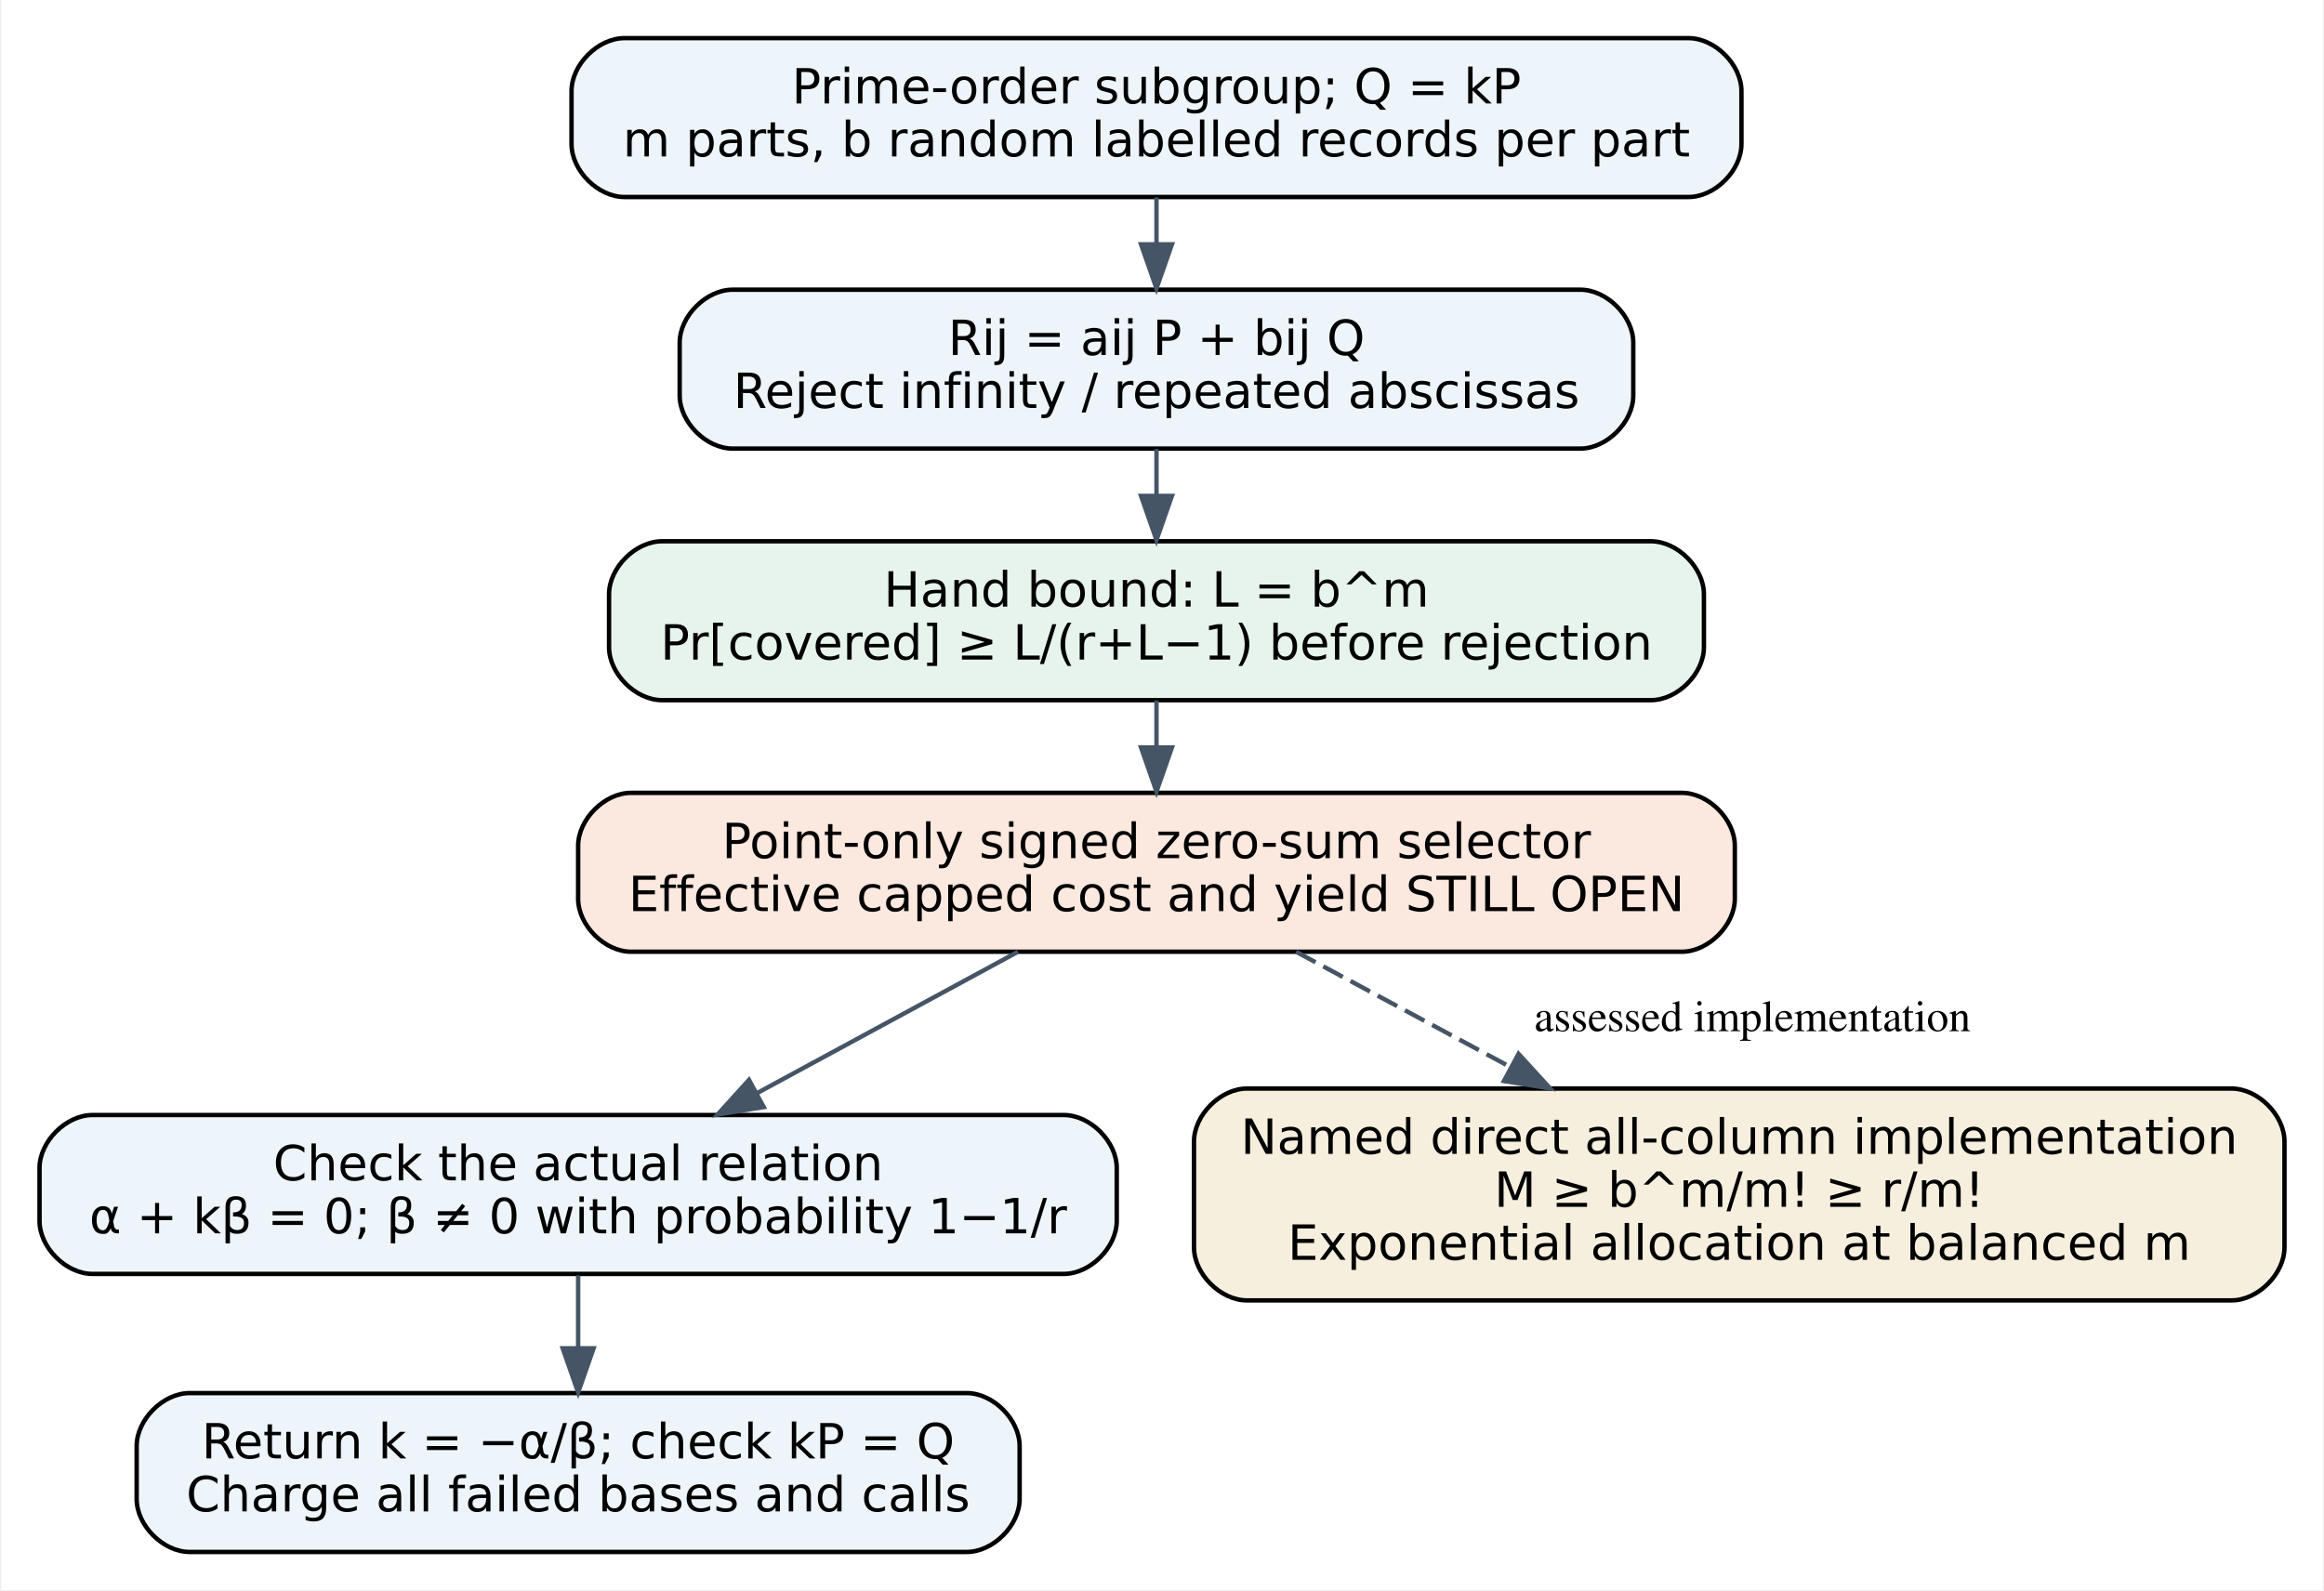
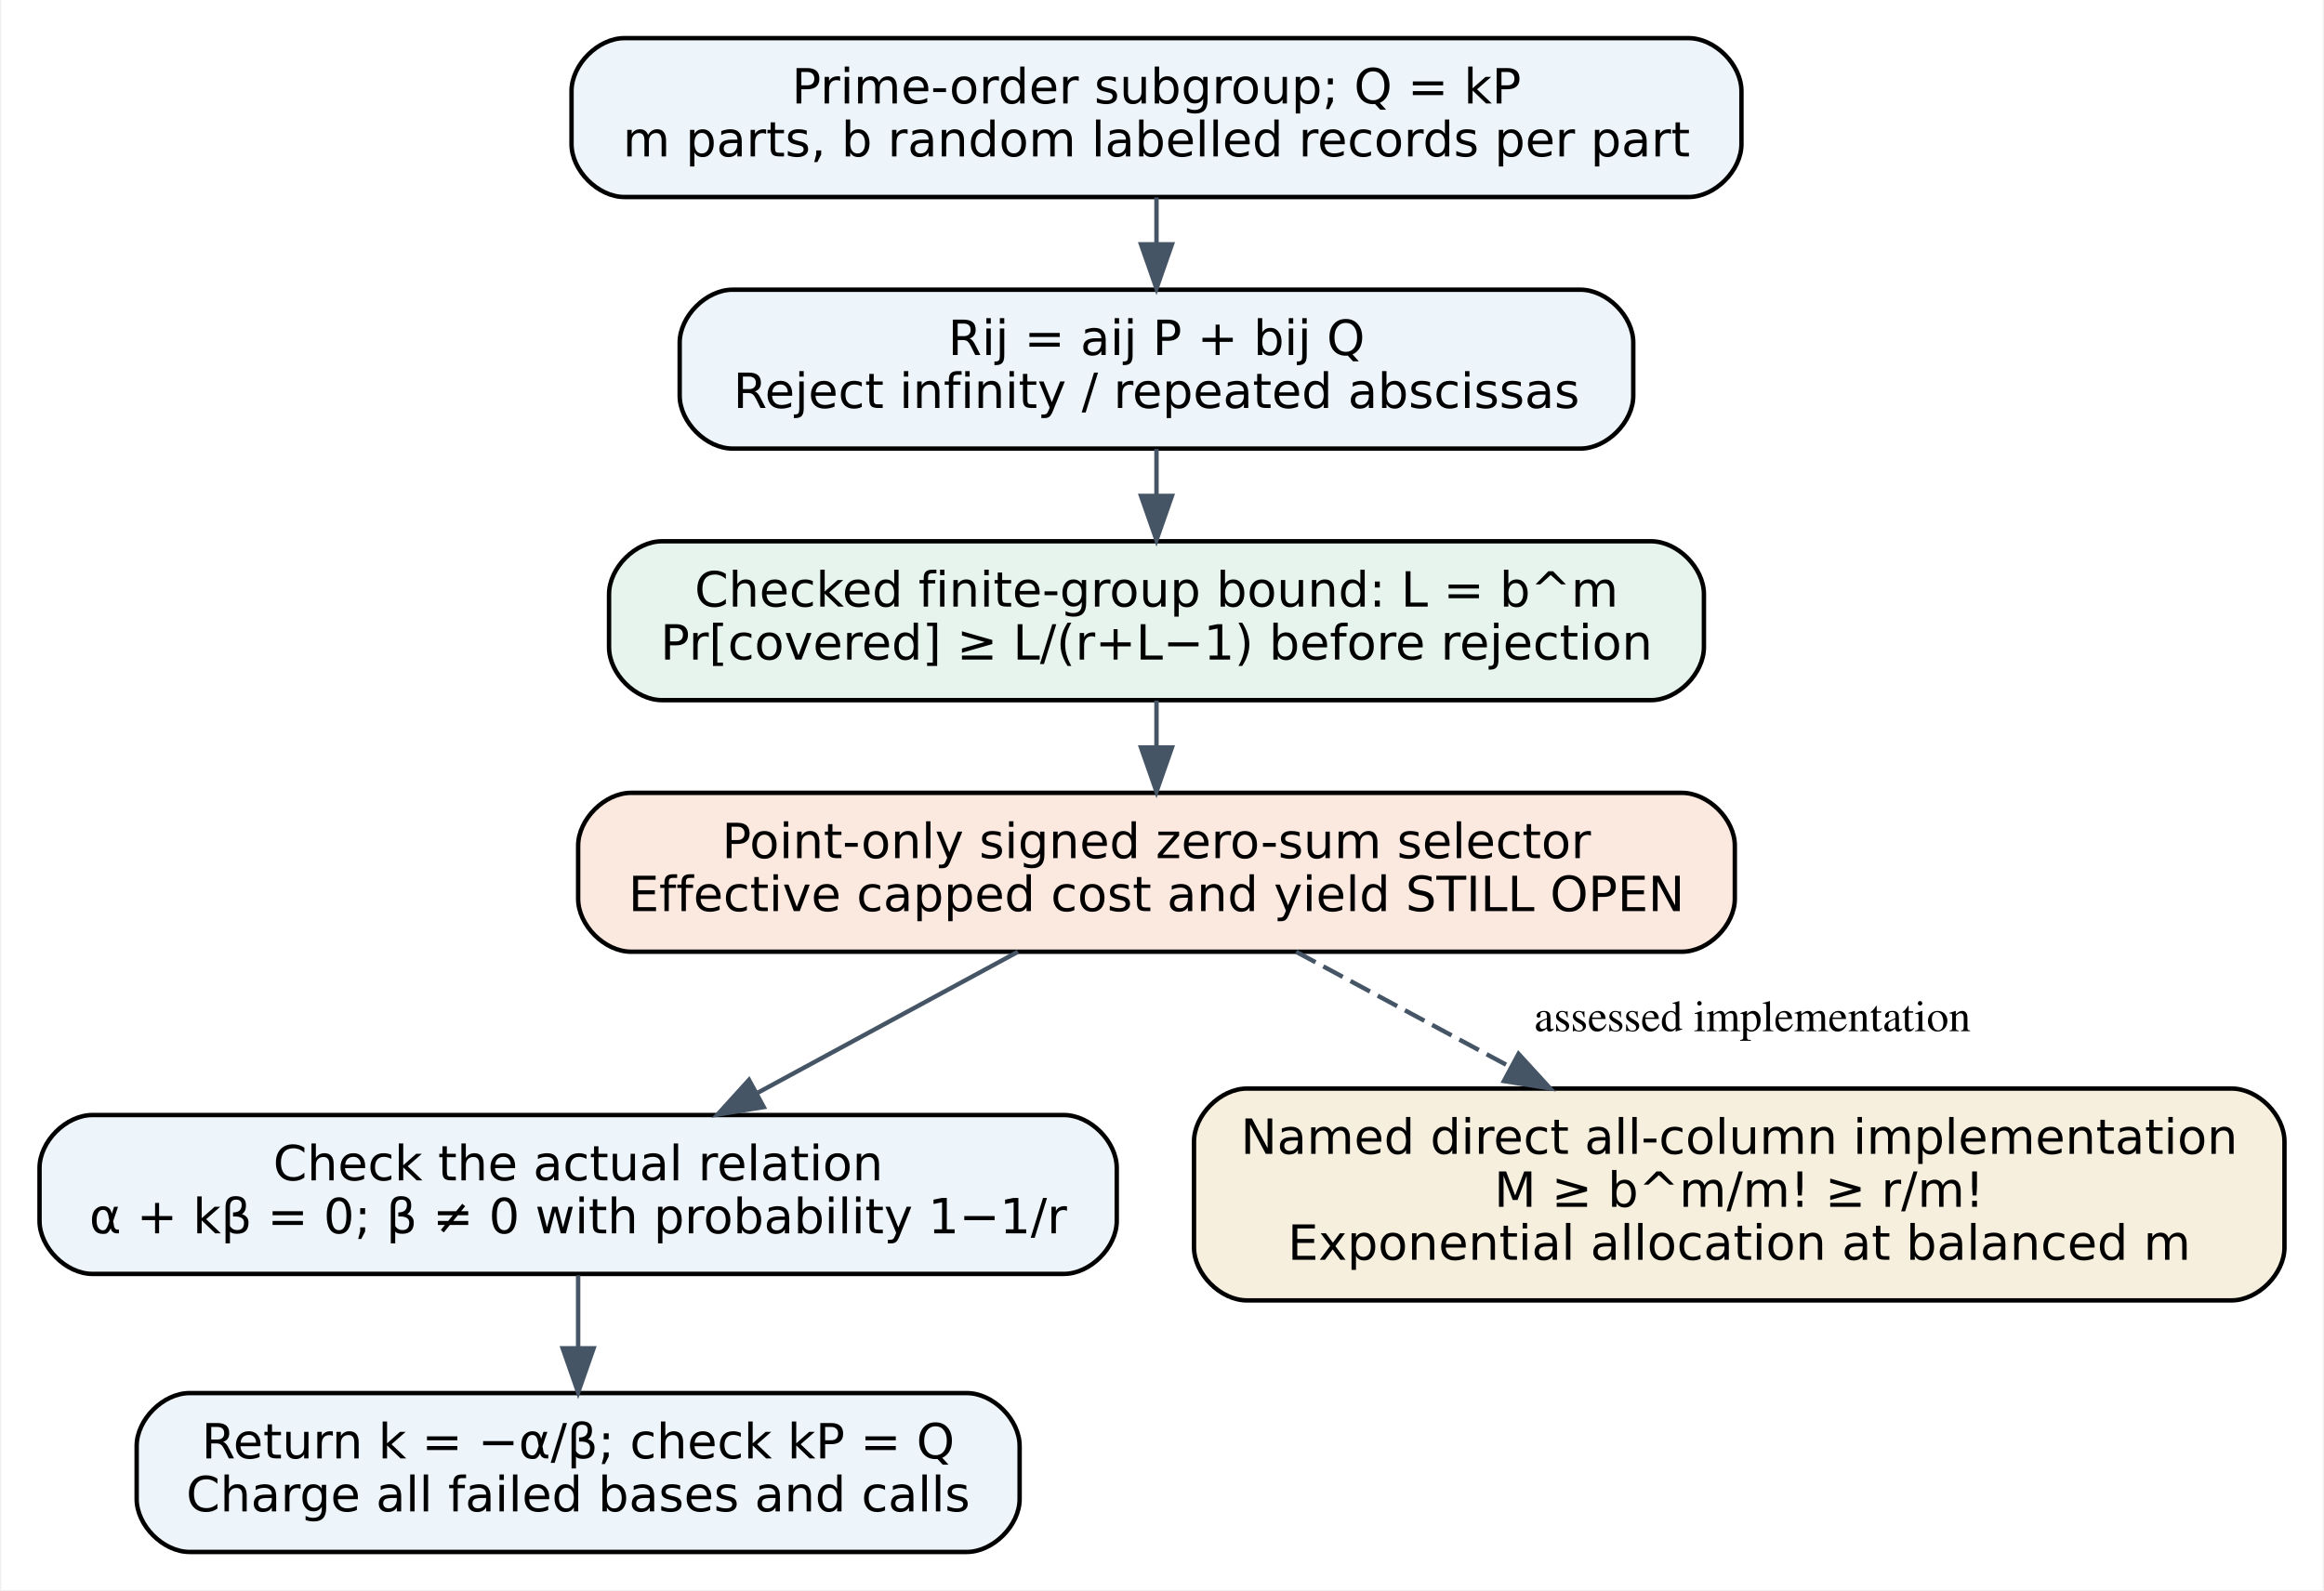
<svg xmlns="http://www.w3.org/2000/svg" width="526pt" height="360pt" viewBox="0.00 0.00 525.78 360.28">
  <g id="graph0" class="graph" transform="scale(1 1) rotate(0) translate(8.64 351.64)">
    <polygon fill="white" stroke="transparent" points="-8.64,8.64 -8.64,-351.64 517.14,-351.64 517.14,8.64 -8.64,8.64" />
    <g id="node1" class="node">
      <path fill="#edf4fa" stroke="black" d="M373.5,-343C373.5,-343 132.5,-343 132.5,-343 126.5,-343 120.5,-337 120.5,-331 120.5,-331 120.5,-319 120.5,-319 120.5,-313 126.5,-307 132.5,-307 132.5,-307 373.5,-307 373.5,-307 379.5,-307 385.5,-313 385.5,-319 385.5,-319 385.5,-331 385.5,-331 385.5,-337 379.5,-343 373.5,-343" />
      <text text-anchor="middle" x="253" y="-328.2" font-family="DejaVu Sans" font-size="11.00">Prime-order subgroup; Q = kP</text>
      <text text-anchor="middle" x="253" y="-316.2" font-family="DejaVu Sans" font-size="11.00">m parts, b random labelled records per part</text>
    </g>
    <g id="node2" class="node">
      <path fill="#edf4fa" stroke="black" d="M349,-286C349,-286 157,-286 157,-286 151,-286 145,-280 145,-274 145,-274 145,-262 145,-262 145,-256 151,-250 157,-250 157,-250 349,-250 349,-250 355,-250 361,-256 361,-262 361,-262 361,-274 361,-274 361,-280 355,-286 349,-286" />
      <text text-anchor="middle" x="253" y="-271.2" font-family="DejaVu Sans" font-size="11.00">Rij = aij P + bij Q</text>
      <text text-anchor="middle" x="253" y="-259.2" font-family="DejaVu Sans" font-size="11.00">Reject infinity / repeated abscissas</text>
    </g>
    <g id="edge1" class="edge">
      <path fill="none" stroke="#455566" d="M253,-306.9C253,-303.62 253,-300.11 253,-296.6" />
      <polygon fill="#455566" stroke="#455566" points="256.5,-296.28 253,-286.28 249.5,-296.28 256.5,-296.28" />
    </g>
    <g id="node3" class="node">
      <path fill="#e7f4ed" stroke="black" d="M365,-229C365,-229 141,-229 141,-229 135,-229 129,-223 129,-217 129,-217 129,-205 129,-205 129,-199 135,-193 141,-193 141,-193 365,-193 365,-193 371,-193 377,-199 377,-205 377,-205 377,-217 377,-217 377,-223 371,-229 365,-229" />
-       <text text-anchor="middle" x="253" y="-214.2" font-family="DejaVu Sans" font-size="11.00">Hand bound: L = b^m</text>
+       <text text-anchor="middle" x="253" y="-214.2" font-family="DejaVu Sans" font-size="11.00">Checked finite-group bound: L = b^m</text>
      <text text-anchor="middle" x="253" y="-202.2" font-family="DejaVu Sans" font-size="11.00">Pr[covered] ≥ L/(r+L−1) before rejection</text>
    </g>
    <g id="edge2" class="edge">
      <path fill="none" stroke="#455566" d="M253,-249.9C253,-246.62 253,-243.11 253,-239.6" />
      <polygon fill="#455566" stroke="#455566" points="256.5,-239.28 253,-229.28 249.5,-239.28 256.5,-239.28" />
    </g>
    <g id="node4" class="node">
      <path fill="#fbe8df" stroke="black" d="M372,-172C372,-172 134,-172 134,-172 128,-172 122,-166 122,-160 122,-160 122,-148 122,-148 122,-142 128,-136 134,-136 134,-136 372,-136 372,-136 378,-136 384,-142 384,-148 384,-148 384,-160 384,-160 384,-166 378,-172 372,-172" />
      <text text-anchor="middle" x="253" y="-157.2" font-family="DejaVu Sans" font-size="11.00">Point-only signed zero-sum selector</text>
      <text text-anchor="middle" x="253" y="-145.2" font-family="DejaVu Sans" font-size="11.00">Effective capped cost and yield STILL OPEN</text>
    </g>
    <g id="edge3" class="edge">
      <path fill="none" stroke="#455566" d="M253,-192.9C253,-189.62 253,-186.11 253,-182.6" />
      <polygon fill="#455566" stroke="#455566" points="256.5,-182.28 253,-172.28 249.5,-182.28 256.5,-182.28" />
    </g>
    <g id="node5" class="node">
      <path fill="#edf4fa" stroke="black" d="M232,-99C232,-99 12,-99 12,-99 6,-99 0,-93 0,-87 0,-87 0,-75 0,-75 0,-69 6,-63 12,-63 12,-63 232,-63 232,-63 238,-63 244,-69 244,-75 244,-75 244,-87 244,-87 244,-93 238,-99 232,-99" />
      <text text-anchor="middle" x="122" y="-84.2" font-family="DejaVu Sans" font-size="11.00">Check the actual relation</text>
      <text text-anchor="middle" x="122" y="-72.2" font-family="DejaVu Sans" font-size="11.00">α + kβ = 0; β ≠ 0 with probability 1−1/r</text>
    </g>
    <g id="edge4" class="edge">
      <path fill="none" stroke="#455566" d="M221.62,-135.99C203.93,-126.4 181.63,-114.32 162.61,-104.01" />
      <polygon fill="#455566" stroke="#455566" points="164.04,-100.8 153.58,-99.11 160.7,-106.96 164.04,-100.8" />
    </g>
    <g id="node7" class="node">
      <path fill="#f6efde" stroke="black" d="M496.5,-105C496.5,-105 273.5,-105 273.5,-105 267.5,-105 261.5,-99 261.5,-93 261.5,-93 261.5,-69 261.5,-69 261.5,-63 267.5,-57 273.5,-57 273.5,-57 496.5,-57 496.5,-57 502.5,-57 508.5,-63 508.5,-69 508.5,-69 508.5,-93 508.5,-93 508.5,-99 502.5,-105 496.5,-105" />
      <text text-anchor="middle" x="385" y="-90.2" font-family="DejaVu Sans" font-size="11.00">Named direct all-column implementation</text>
      <text text-anchor="middle" x="385" y="-78.2" font-family="DejaVu Sans" font-size="11.00">M ≥ b^m/m! ≥ r/m!</text>
      <text text-anchor="middle" x="385" y="-66.2" font-family="DejaVu Sans" font-size="11.00">Exponential allocation at balanced m</text>
    </g>
    <g id="edge6" class="edge">
      <path fill="none" stroke="#455566" stroke-dasharray="5,2" d="M284.62,-135.99C299.16,-128.17 316.8,-118.69 333.2,-109.86" />
      <polygon fill="#455566" stroke="#455566" points="335.01,-112.86 342.16,-105.04 331.7,-106.7 335.01,-112.86" />
      <text text-anchor="middle" x="388" y="-118" font-family="Times,serif" font-size="10.00">assessed implementation</text>
    </g>
    <g id="node6" class="node">
      <path fill="#edf4fa" stroke="black" d="M210,-36C210,-36 34,-36 34,-36 28,-36 22,-30 22,-24 22,-24 22,-12 22,-12 22,-6 28,0 34,0 34,0 210,0 210,0 216,0 222,-6 222,-12 222,-12 222,-24 222,-24 222,-30 216,-36 210,-36" />
      <text text-anchor="middle" x="122" y="-21.2" font-family="DejaVu Sans" font-size="11.00">Return k = −α/β; check kP = Q</text>
      <text text-anchor="middle" x="122" y="-9.2" font-family="DejaVu Sans" font-size="11.00">Charge all failed bases and calls</text>
    </g>
    <g id="edge5" class="edge">
      <path fill="none" stroke="#455566" d="M122,-62.68C122,-57.62 122,-51.95 122,-46.42" />
      <polygon fill="#455566" stroke="#455566" points="125.5,-46.15 122,-36.15 118.5,-46.15 125.5,-46.15" />
    </g>
  </g>
</svg>
